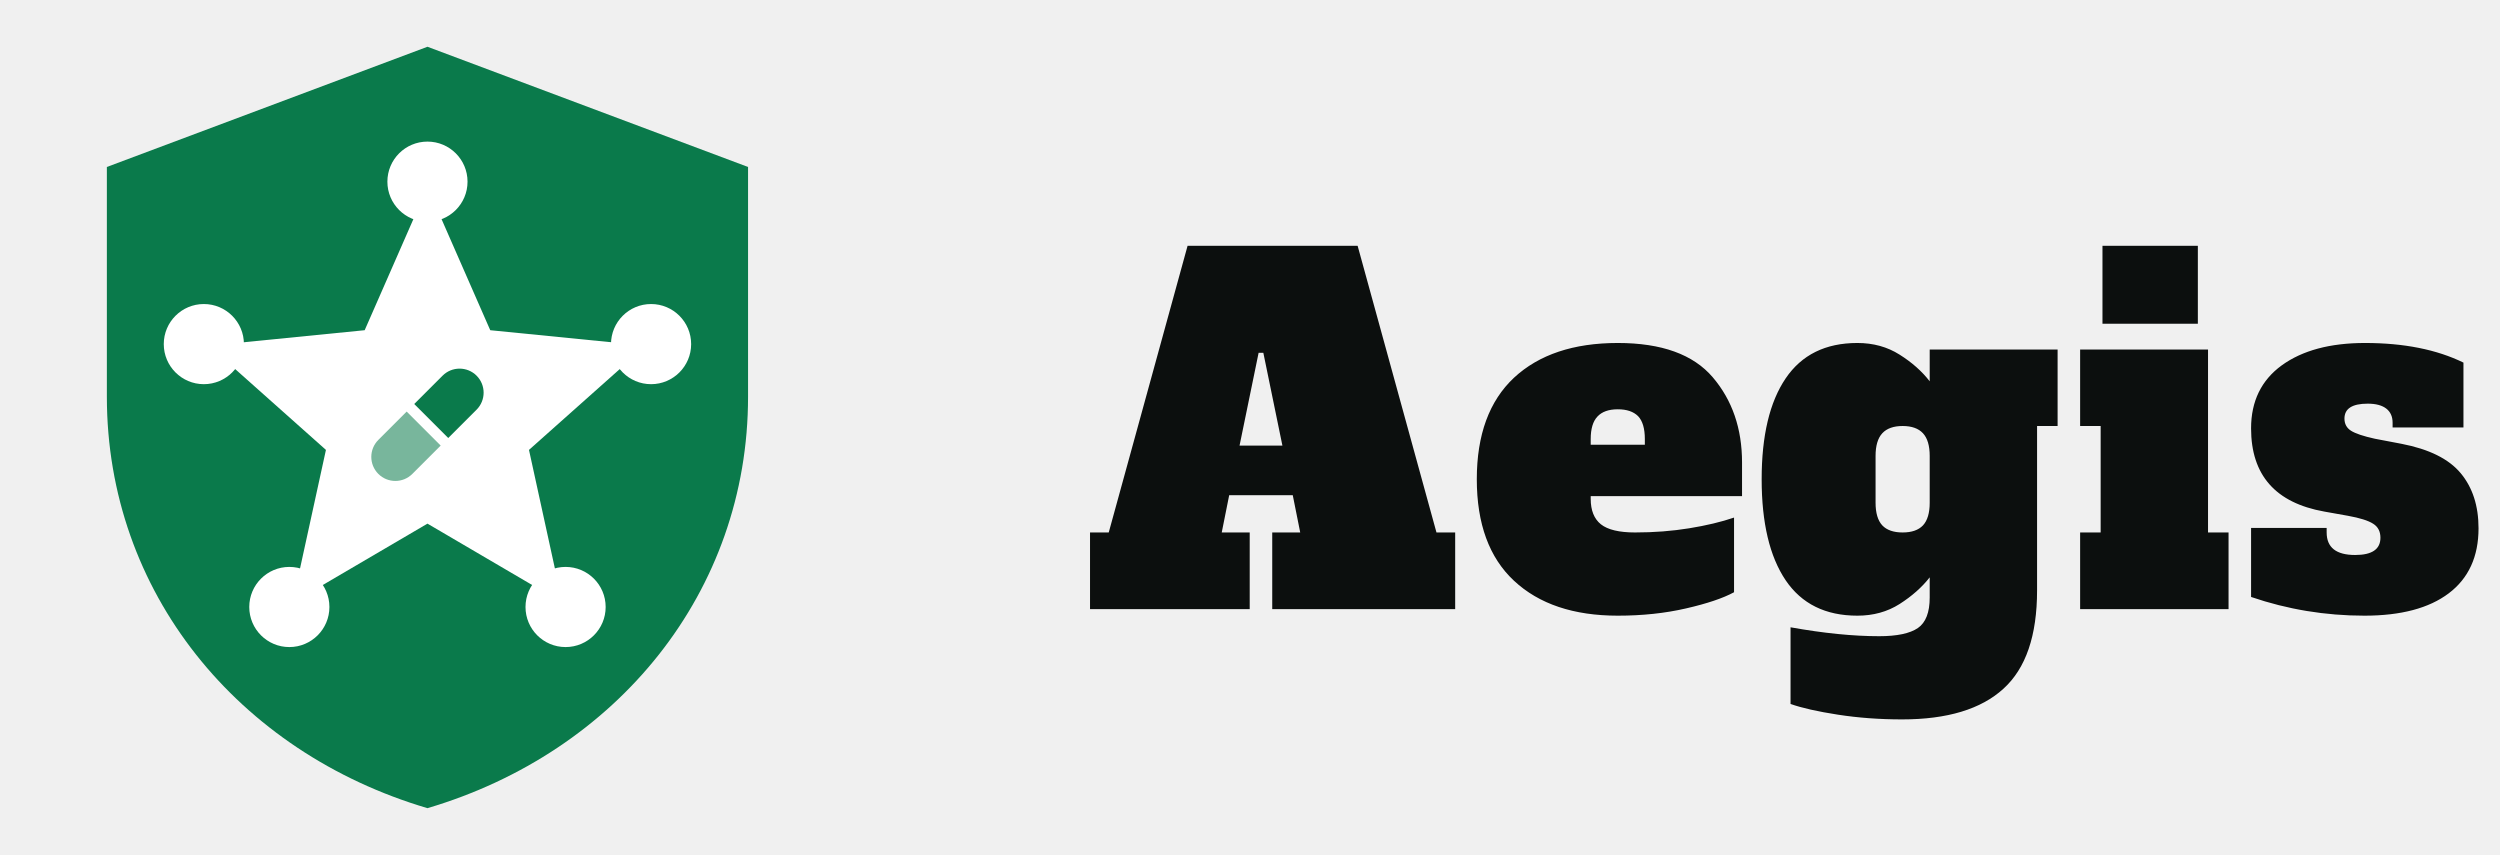
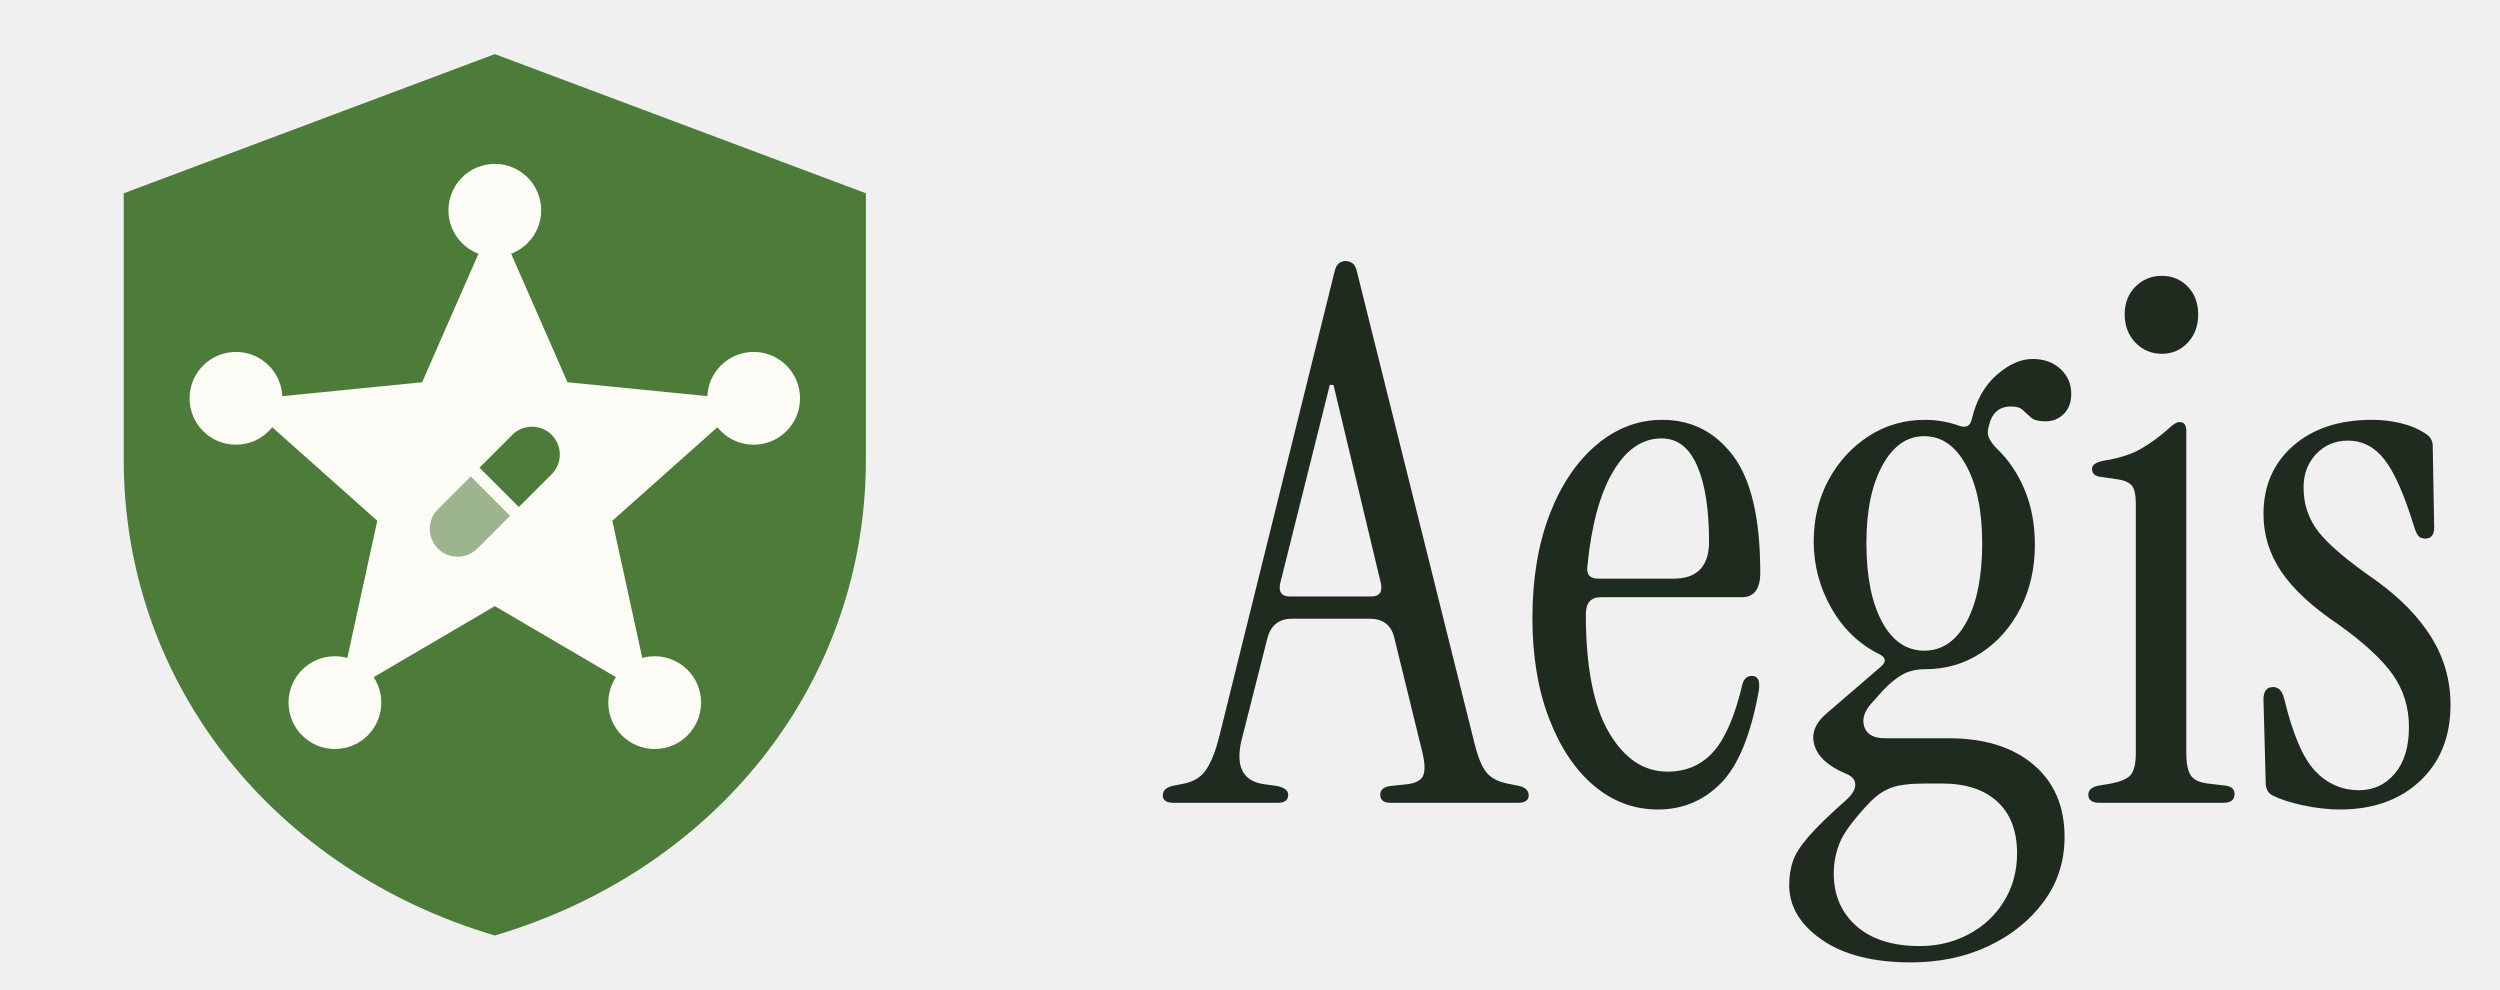
- <svg xmlns="http://www.w3.org/2000/svg" viewBox="0 0 116.97 40" role="img" aria-label="Aegis">
+ <svg xmlns="http://www.w3.org/2000/svg" viewBox="0 0 101.05 40" role="img" aria-label="Aegis">
  <g transform="scale(1.25)">
-     <path fill="#0A7A4B" d="M16 1.75 28 6.25v8.6c0 7.3-4.9 13.3-12 15.4C8.9 28.15 4 22.15 4 14.85v-8.6L16 1.75Z" />
-     <g fill="#FFFFFF">
+     <path fill="#4D7C3A" d="M16 1.75 28 6.25v8.6c0 7.3-4.9 13.3-12 15.4C8.9 28.15 4 22.15 4 14.85v-8.6L16 1.75Z" />
+     <g fill="#FDFBF5">
      <path d="M16.00 7.00 L18.35 12.36 L24.18 12.94 L19.80 16.84 L21.05 22.56 L16.00 19.60 L10.95 22.56 L12.20 16.84 L7.82 12.94 L13.65 12.36Z" />
      <circle cx="16.0" cy="6.8" r="1.5" />
      <circle cx="24.37" cy="12.88" r="1.5" />
      <circle cx="21.17" cy="22.72" r="1.5" />
      <circle cx="10.83" cy="22.72" r="1.5" />
      <circle cx="7.63" cy="12.88" r="1.5" />
    </g>
-     <g transform="rotate(45 16 15.9)" fill="#0A7A4B">
+     <g transform="rotate(45 16 15.9)" fill="#4D7C3A">
      <path d="M15.1 15.7v-1.5a.9.9 0 0 1 1.8 0v1.5h-1.8Z" />
      <path fill-opacity=".55" d="M15.1 16.1h1.8v1.5a.9.9 0 0 1-1.8 0v-1.5Z" />
    </g>
  </g>
-   <path transform="translate(51 11.5) scale(0.85)" fill="#0C0F0E" d="M19.07 15.78H20.1V20H10.03V15.78H11.57L11.16 13.73H7.66L7.25 15.78H8.79V20H0V15.78H1.03L5.37 0H14.73ZM8.23 11H10.59L9.54 5.89H9.28ZM21.29 12.85Q21.29 9.18 23.34 7.26Q25.4 5.35 29.05 5.35Q32.67 5.35 34.28 7.24Q35.89 9.13 35.89 11.93V13.78H27.56V13.93Q27.56 14.88 28.12 15.33Q28.69 15.78 30 15.78Q31.57 15.78 32.98 15.55Q34.4 15.32 35.45 14.96V19.07Q34.55 19.56 32.81 19.96Q31.08 20.36 29.05 20.36Q25.4 20.36 23.34 18.44Q21.29 16.53 21.29 12.85ZM30.54 10.95V10.64Q30.54 9.77 30.17 9.38Q29.79 9 29.05 9Q28.3 9 27.93 9.4Q27.56 9.79 27.56 10.64V10.95ZM38.56 25.22V21Q41.29 21.49 43.44 21.49Q44.91 21.49 45.57 21.04Q46.22 20.59 46.22 19.36V18.25Q45.58 19.07 44.56 19.72Q43.55 20.36 42.24 20.36Q39.61 20.36 38.29 18.41Q36.97 16.45 36.97 12.85Q36.97 9.25 38.29 7.3Q39.61 5.35 42.24 5.35Q43.55 5.35 44.56 5.99Q45.58 6.63 46.22 7.46V5.71H53.26V9.92H52.13V18.97Q52.13 22.7 50.28 24.38Q48.43 26.07 44.7 26.07Q42.85 26.07 41.17 25.81Q39.49 25.55 38.56 25.22ZM46.22 14.14V11.57Q46.22 10.72 45.85 10.32Q45.48 9.92 44.73 9.92Q43.98 9.92 43.61 10.32Q43.24 10.72 43.24 11.57V14.14Q43.24 14.99 43.61 15.39Q43.98 15.78 44.73 15.78Q45.48 15.78 45.85 15.39Q46.22 14.99 46.22 14.14ZM55.73 4.29V0H60.98V4.29ZM54.5 20V15.78H55.63V9.92H54.5V5.71H61.54V15.78H62.67V20ZM63.91 19.33V15.53H68.07V15.78Q68.07 17.02 69.64 17.02Q71.03 17.02 71.03 16.07Q71.03 15.55 70.63 15.3Q70.23 15.04 69.23 14.86L67.94 14.63Q63.91 13.91 63.91 10.05Q63.91 7.81 65.6 6.58Q67.3 5.35 70.18 5.35Q73.39 5.35 75.6 6.43V10H71.7V9.74Q71.7 9.23 71.35 8.96Q71 8.69 70.33 8.69Q69.05 8.69 69.05 9.51Q69.05 9.95 69.41 10.18Q69.77 10.41 70.72 10.62L72.19 10.9Q74.47 11.34 75.45 12.52Q76.43 13.7 76.43 15.55Q76.43 17.89 74.79 19.13Q73.16 20.36 70.15 20.36Q66.92 20.36 63.91 19.33Z" />
+   <path transform="translate(47.54 32.45)" fill="#1F2B1F" d="M-0.09 0.0Q-0.54 0.0 -0.54 -0.3Q-0.54 -0.6 -0.12 -0.69L0.33 -0.78Q0.93 -0.9 1.23 -1.365Q1.53 -1.83 1.74 -2.67L6.39 -21.42Q6.45 -21.72 6.585 -21.81Q6.72 -21.9 6.84 -21.9Q6.99 -21.9 7.125 -21.81Q7.26 -21.72 7.32 -21.42L12.06 -2.4Q12.27 -1.56 12.54 -1.23Q12.81 -0.9 13.38 -0.78L13.83 -0.69Q14.25 -0.6 14.25 -0.3Q14.25 0.0 13.8 0.0H8.67Q8.25 0.0 8.25 -0.33Q8.25 -0.66 8.76 -0.69L9.33 -0.75Q9.84 -0.81 9.975 -1.08Q10.11 -1.35 9.96 -2.01L8.82 -6.66Q8.64 -7.44 7.83 -7.44H4.68Q3.9 -7.44 3.69 -6.66L2.67 -2.64Q2.22 -0.93 3.57 -0.75L4.02 -0.69Q4.53 -0.6 4.53 -0.33Q4.53 0.0 4.11 0.0ZM4.59 -8.34H7.89Q8.37 -8.34 8.28 -8.85L6.36 -16.89H6.21L4.2 -8.85Q4.11 -8.34 4.59 -8.34ZM19.47 0.27Q18.03 0.27 16.89 -0.69Q15.75 -1.65 15.075 -3.405Q14.4 -5.16 14.4 -7.47Q14.4 -9.84 15.09 -11.64Q15.78 -13.44 16.98 -14.46Q18.18 -15.48 19.65 -15.48Q21.42 -15.48 22.515 -14.025Q23.61 -12.57 23.61 -9.3Q23.61 -8.31 22.86 -8.31H17.16Q16.56 -8.31 16.56 -7.62Q16.56 -4.44 17.49 -2.85Q18.42 -1.26 19.86 -1.26Q21.0 -1.26 21.72 -2.07Q22.44 -2.88 22.89 -4.8Q22.98 -5.13 23.28 -5.13Q23.64 -5.13 23.55 -4.53Q23.07 -1.86 22.02 -0.795Q20.97 0.27 19.47 0.27ZM17.07 -9.06H20.1Q21.54 -9.06 21.54 -10.56Q21.54 -12.51 21.06 -13.62Q20.58 -14.73 19.62 -14.73Q18.45 -14.73 17.655 -13.38Q16.86 -12.03 16.62 -9.54Q16.56 -9.06 17.07 -9.06ZM29.7 6.45Q27.42 6.45 26.1 5.535Q24.78 4.62 24.78 3.33Q24.78 2.79 24.93 2.355Q25.08 1.92 25.575 1.35Q26.07 0.78 27.09 -0.12Q27.45 -0.45 27.45 -0.735Q27.45 -1.02 27.09 -1.17Q26.01 -1.62 25.8 -2.325Q25.59 -3.03 26.31 -3.63L28.47 -5.49Q28.83 -5.79 28.44 -6.0Q27.21 -6.6 26.49 -7.86Q25.77 -9.12 25.77 -10.56Q25.77 -11.94 26.37 -13.05Q26.97 -14.16 27.99 -14.82Q29.01 -15.48 30.27 -15.48Q30.99 -15.48 31.65 -15.24Q32.07 -15.09 32.16 -15.51Q32.43 -16.65 33.165 -17.295Q33.9 -17.94 34.62 -17.94Q35.31 -17.94 35.745 -17.535Q36.18 -17.13 36.18 -16.53Q36.18 -16.02 35.88 -15.72Q35.58 -15.42 35.13 -15.42Q34.74 -15.42 34.56 -15.57Q34.38 -15.72 34.23 -15.87Q34.08 -16.02 33.75 -16.02Q33.03 -16.02 32.85 -15.24Q32.76 -14.94 32.865 -14.73Q32.97 -14.52 33.18 -14.31Q33.9 -13.62 34.305 -12.63Q34.71 -11.64 34.71 -10.44Q34.71 -9.0 34.125 -7.86Q33.54 -6.72 32.535 -6.06Q31.53 -5.4 30.27 -5.4Q29.73 -5.4 29.34 -5.175Q28.95 -4.95 28.56 -4.53L28.05 -3.96Q27.66 -3.48 27.825 -3.045Q27.99 -2.61 28.65 -2.61H31.23Q33.39 -2.61 34.65 -1.545Q35.91 -0.48 35.91 1.38Q35.91 2.85 35.07 3.99Q34.23 5.13 32.835 5.79Q31.44 6.45 29.7 6.45ZM30.24 -6.15Q31.32 -6.15 31.95 -7.32Q32.58 -8.49 32.58 -10.5Q32.58 -12.45 31.935 -13.635Q31.29 -14.82 30.24 -14.82Q29.19 -14.82 28.545 -13.635Q27.9 -12.45 27.9 -10.5Q27.9 -8.49 28.53 -7.32Q29.16 -6.15 30.24 -6.15ZM30.06 5.79Q31.14 5.79 32.04 5.31Q32.94 4.83 33.465 3.975Q33.99 3.12 33.99 2.04Q33.99 0.69 33.195 -0.045Q32.4 -0.78 30.96 -0.78H30.27Q29.34 -0.78 28.875 -0.6Q28.41 -0.42 27.99 0.03Q27.06 1.02 26.82 1.62Q26.58 2.22 26.58 2.85Q26.58 4.17 27.495 4.98Q28.41 5.79 30.06 5.79ZM39.84 -18.15Q39.21 -18.15 38.775 -18.6Q38.34 -19.05 38.34 -19.74Q38.34 -20.43 38.775 -20.865Q39.21 -21.3 39.84 -21.3Q40.47 -21.3 40.89 -20.865Q41.31 -20.43 41.31 -19.74Q41.31 -19.05 40.89 -18.6Q40.47 -18.15 39.84 -18.15ZM37.32 0.0Q36.87 0.0 36.87 -0.33Q36.87 -0.6 37.26 -0.69L37.62 -0.75Q38.37 -0.87 38.58 -1.125Q38.79 -1.38 38.79 -2.01V-12.09Q38.79 -12.63 38.625 -12.825Q38.46 -13.02 38.04 -13.08L37.41 -13.17Q37.02 -13.2 37.02 -13.5Q37.02 -13.74 37.5 -13.83Q38.43 -13.98 39.0 -14.31Q39.57 -14.64 40.11 -15.12Q40.38 -15.39 40.56 -15.39Q40.83 -15.39 40.83 -15.03V-2.01Q40.83 -1.38 41.01 -1.11Q41.19 -0.84 41.7 -0.78L42.45 -0.69Q42.78 -0.63 42.78 -0.36Q42.78 0.0 42.33 0.0ZM47.04 0.27Q46.35 0.27 45.57 0.105Q44.79 -0.06 44.31 -0.3Q44.04 -0.45 44.04 -0.81L43.95 -4.17Q43.95 -4.68 44.34 -4.68Q44.67 -4.68 44.79 -4.2Q45.3 -2.07 46.035 -1.29Q46.77 -0.51 47.82 -0.51Q48.69 -0.51 49.26 -1.185Q49.83 -1.86 49.83 -3.06Q49.83 -4.26 49.17 -5.19Q48.51 -6.12 46.95 -7.23Q45.39 -8.28 44.67 -9.345Q43.95 -10.41 43.95 -11.67Q43.95 -13.38 45.15 -14.43Q46.35 -15.48 48.33 -15.48Q48.93 -15.48 49.5 -15.345Q50.07 -15.21 50.52 -14.91Q50.79 -14.73 50.79 -14.43L50.85 -11.13Q50.85 -10.68 50.49 -10.68Q50.28 -10.68 50.19 -10.815Q50.1 -10.95 50.04 -11.16Q49.44 -13.11 48.84 -13.875Q48.24 -14.64 47.37 -14.64Q46.59 -14.64 46.08 -14.1Q45.57 -13.56 45.57 -12.75Q45.57 -11.7 46.2 -10.92Q46.83 -10.14 48.48 -9.0Q49.98 -7.92 50.745 -6.675Q51.51 -5.43 51.51 -3.96Q51.51 -2.04 50.28 -0.885Q49.05 0.27 47.04 0.27Z" />
</svg>
